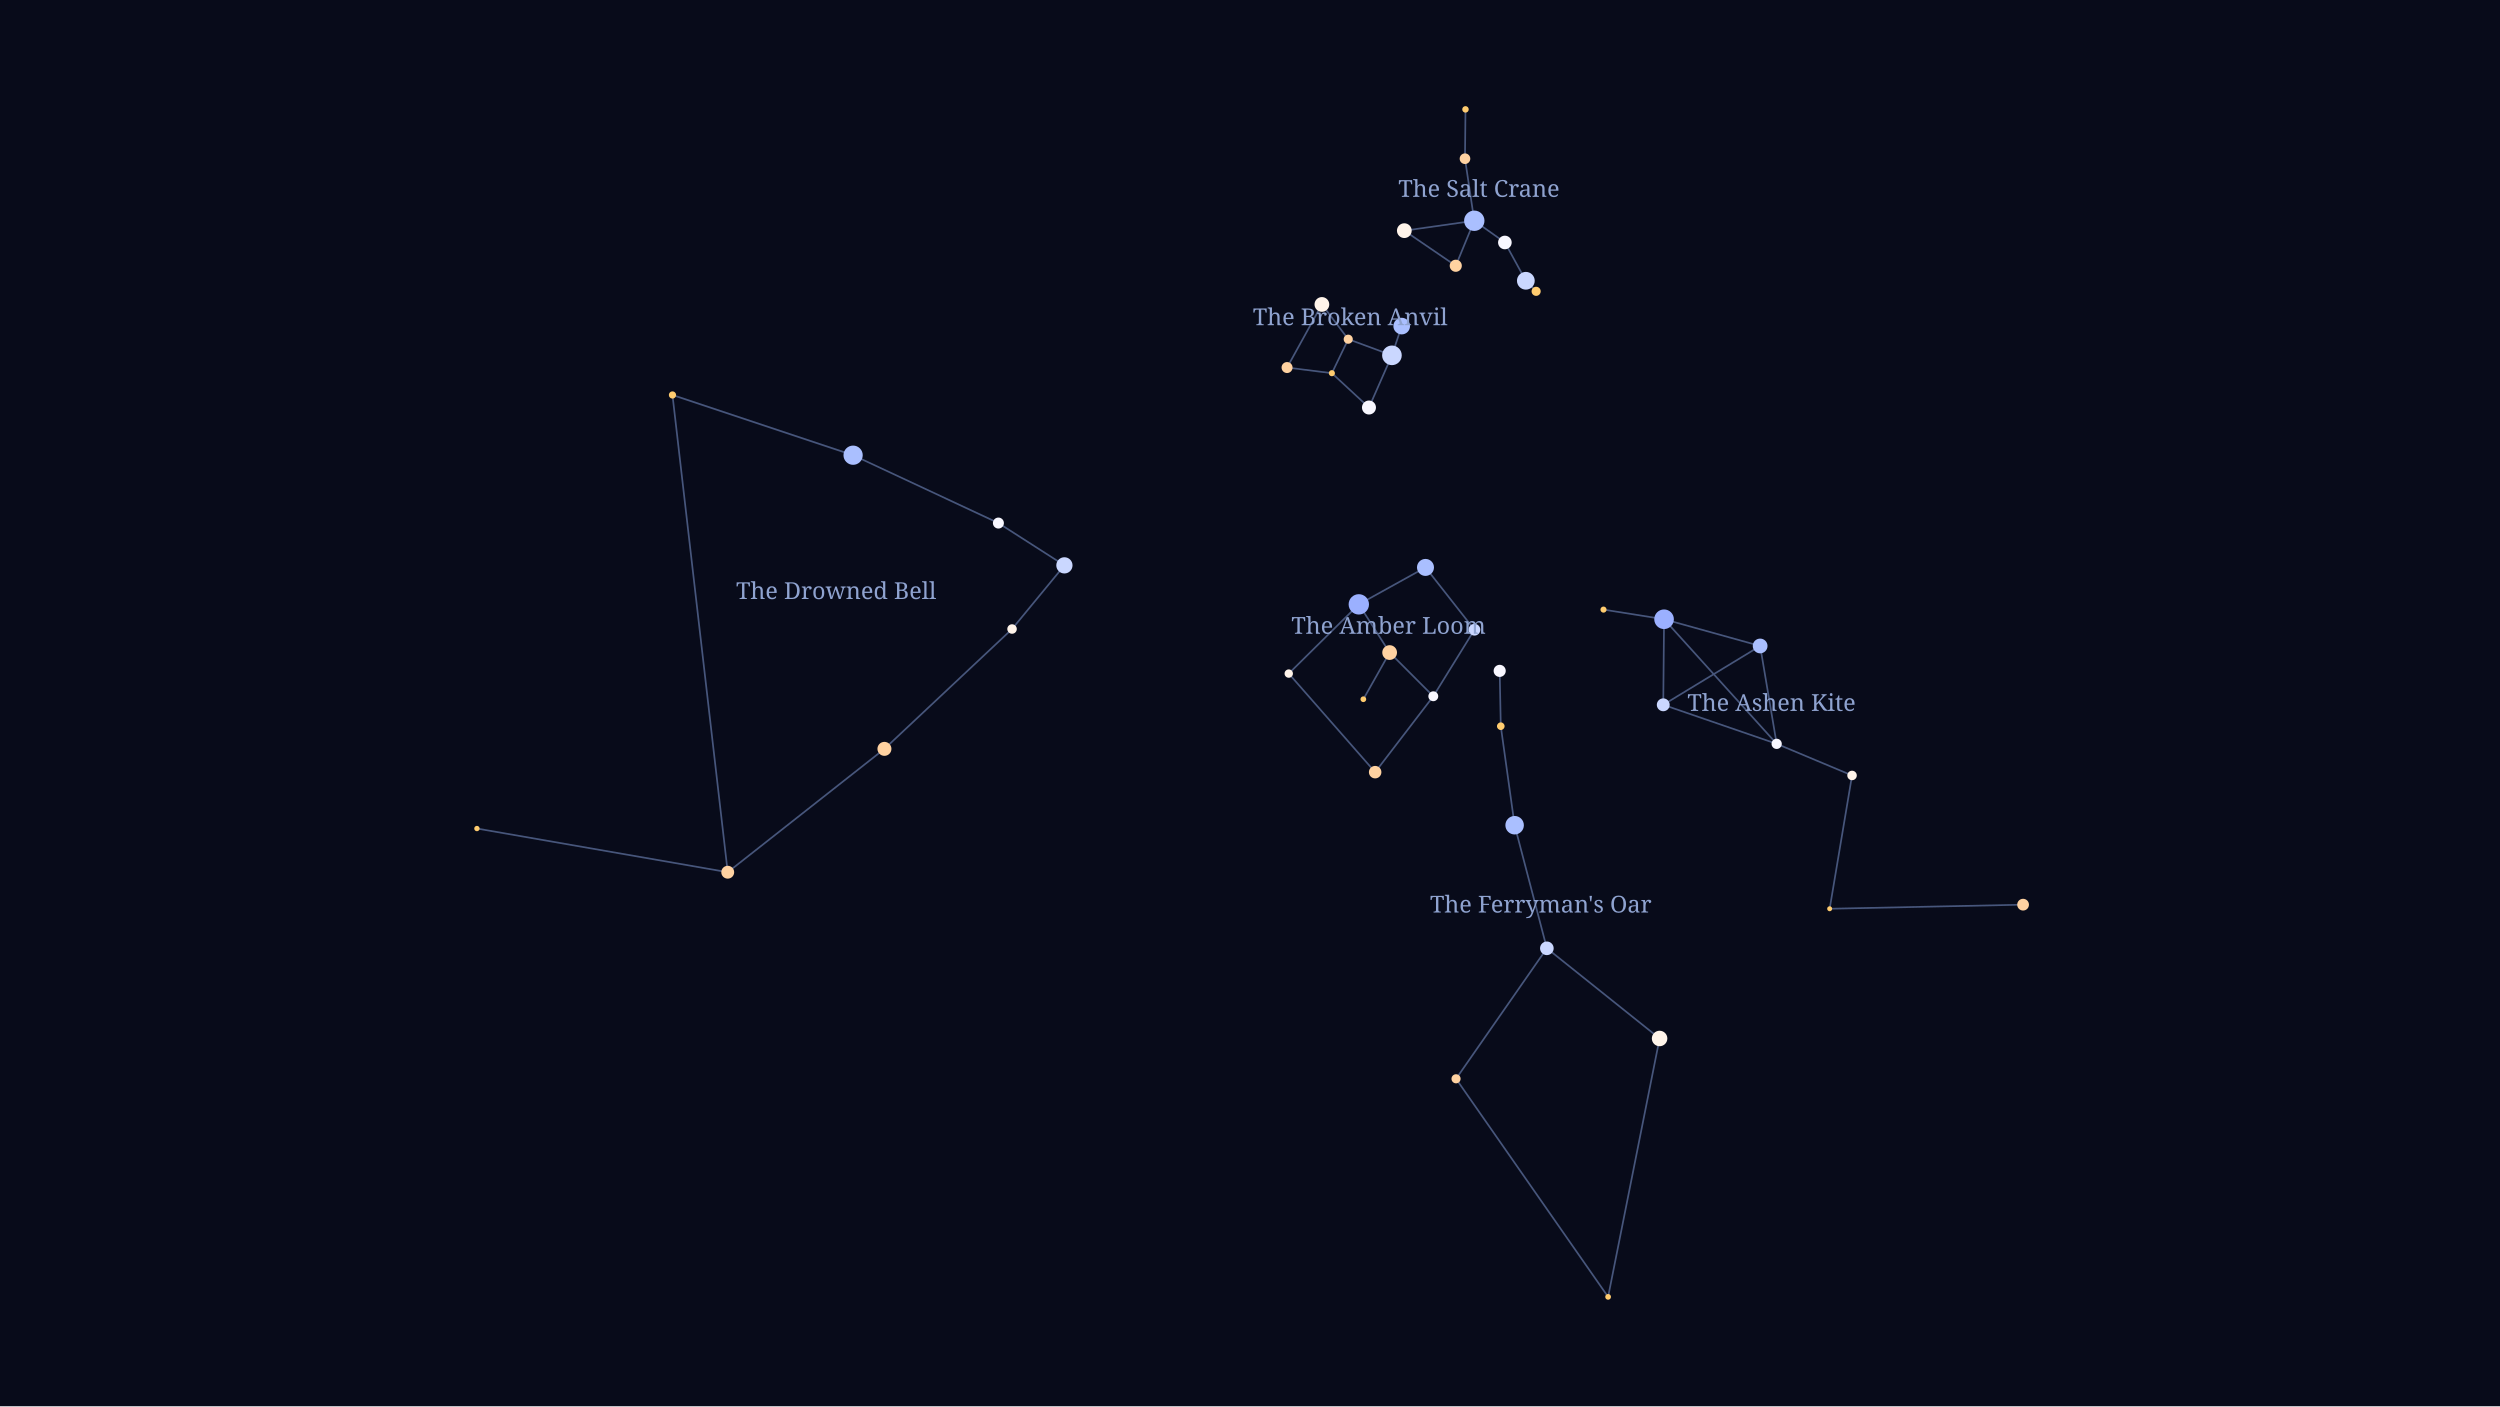
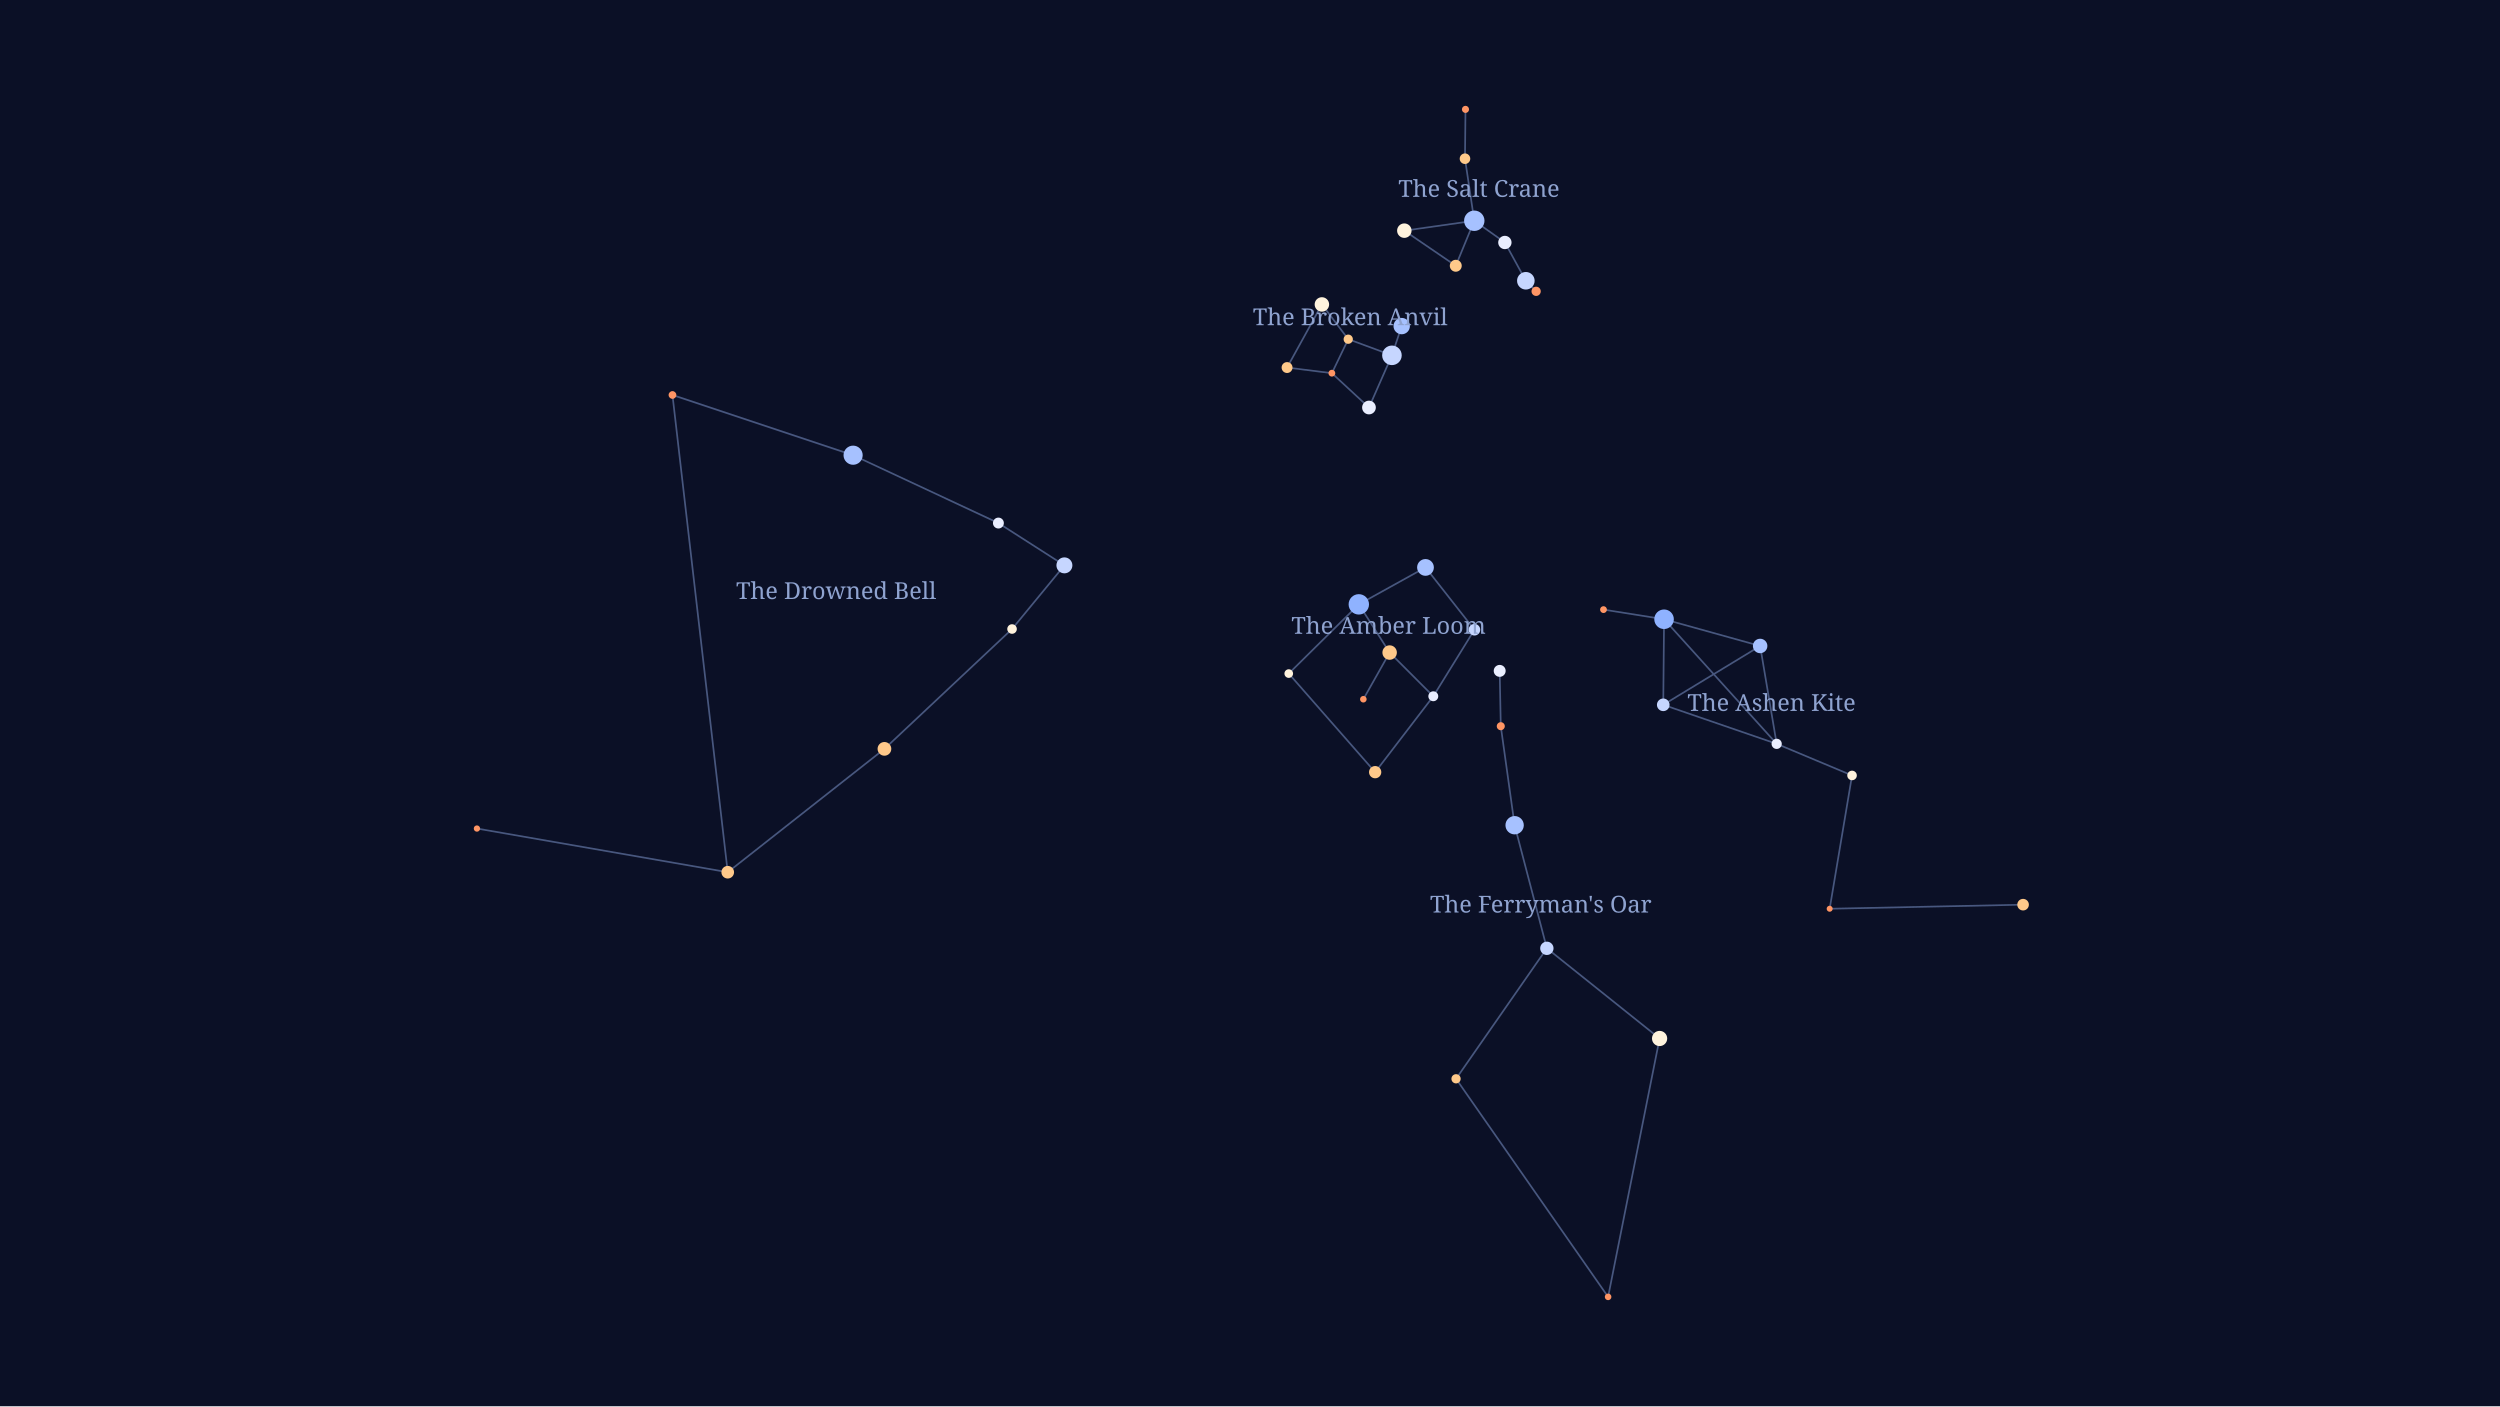
<svg xmlns="http://www.w3.org/2000/svg" width="1600" height="900" viewBox="0 0 1600 900" role="img" aria-label="A sky invented by three agents">
-   <rect width="1600" height="900" fill="#080b1a" />
+   <rect width="1600" height="900" fill="#0b1026" />
  <g stroke="#5c6f9c" stroke-width="1.1" opacity="0.75">
    <line x1="983.13" y1="186.45" x2="976.54" y2="179.69" />
    <line x1="976.54" y1="179.69" x2="963.12" y2="155.19" />
    <line x1="963.12" y1="155.19" x2="943.54" y2="141.28" />
    <line x1="943.54" y1="141.28" x2="931.69" y2="170.09" />
    <line x1="931.69" y1="170.09" x2="898.77" y2="147.62" />
    <line x1="898.77" y1="147.62" x2="943.54" y2="141.28" />
    <line x1="943.54" y1="141.28" x2="937.59" y2="101.57" />
    <line x1="937.59" y1="101.57" x2="937.91" y2="70.00" />
  </g>
-   <circle cx="983.13" cy="186.45" r="2.92" fill="#ffcc6f" />
-   <circle cx="937.91" cy="70.00" r="2.08" fill="#ffcc6f" />
-   <circle cx="976.54" cy="179.69" r="5.68" fill="#cad7ff" />
-   <circle cx="937.59" cy="101.57" r="3.40" fill="#ffd2a1" />
-   <circle cx="963.12" cy="155.19" r="4.36" fill="#f8f7ff" />
-   <circle cx="943.54" cy="141.28" r="6.52" fill="#aabfff" />
-   <circle cx="898.77" cy="147.62" r="4.72" fill="#fff4ea" />
-   <circle cx="931.69" cy="170.09" r="3.88" fill="#ffd2a1" />
+   <circle cx="983.13" cy="186.45" r="2.96" fill="#ff9564" />
+   <circle cx="937.91" cy="70.00" r="2.28" fill="#ff9564" />
+   <circle cx="976.54" cy="179.69" r="5.62" fill="#c6d6ff" />
+   <circle cx="937.59" cy="101.57" r="3.38" fill="#ffc98a" />
+   <circle cx="963.12" cy="155.19" r="4.27" fill="#eaeeff" />
+   <circle cx="943.54" cy="141.28" r="6.53" fill="#a6c1ff" />
+   <circle cx="898.77" cy="147.62" r="4.63" fill="#fff3dd" />
+   <circle cx="931.69" cy="170.09" r="3.82" fill="#ffc98a" />
  <text x="946.54" y="125.99" fill="#8fa3d0" font-size="15" font-family="Georgia, serif" text-anchor="middle">The Salt Crane</text>
  <g stroke="#5c6f9c" stroke-width="1.1" opacity="0.75">
    <line x1="897.09" y1="208.70" x2="890.84" y2="227.41" />
    <line x1="890.84" y1="227.41" x2="876.14" y2="260.81" />
    <line x1="890.84" y1="227.41" x2="862.87" y2="217.09" />
    <line x1="876.14" y1="260.81" x2="852.40" y2="238.84" />
    <line x1="862.87" y1="217.09" x2="852.40" y2="238.84" />
    <line x1="862.87" y1="217.09" x2="846.01" y2="194.84" />
    <line x1="852.40" y1="238.84" x2="823.72" y2="235.23" />
    <line x1="846.01" y1="194.84" x2="823.72" y2="235.23" />
  </g>
-   <circle cx="846.01" cy="194.84" r="4.72" fill="#fff4ea" />
-   <circle cx="823.72" cy="235.23" r="3.52" fill="#ffd2a1" />
-   <circle cx="897.09" cy="208.70" r="5.32" fill="#aabfff" />
-   <circle cx="890.84" cy="227.41" r="6.28" fill="#cad7ff" />
-   <circle cx="876.14" cy="260.81" r="4.48" fill="#f8f7ff" />
-   <circle cx="862.87" cy="217.09" r="2.92" fill="#ffd2a1" />
-   <circle cx="852.40" cy="238.84" r="1.96" fill="#ffcc6f" />
+   <circle cx="846.01" cy="194.84" r="4.63" fill="#fff3dd" />
+   <circle cx="823.72" cy="235.23" r="3.49" fill="#ffc98a" />
+   <circle cx="897.09" cy="208.70" r="5.24" fill="#a6c1ff" />
+   <circle cx="890.84" cy="227.41" r="6.26" fill="#c6d6ff" />
+   <circle cx="876.14" cy="260.81" r="4.39" fill="#eaeeff" />
+   <circle cx="862.87" cy="217.09" r="2.96" fill="#ffc98a" />
+   <circle cx="852.40" cy="238.84" r="2.19" fill="#ff9564" />
  <text x="864.15" y="208.13" fill="#8fa3d0" font-size="15" font-family="Georgia, serif" text-anchor="middle">The Broken Anvil</text>
  <g stroke="#5c6f9c" stroke-width="1.1" opacity="0.75">
    <line x1="681.22" y1="361.83" x2="638.98" y2="334.76" />
    <line x1="681.22" y1="361.83" x2="647.71" y2="402.57" />
    <line x1="638.98" y1="334.76" x2="545.99" y2="291.33" />
    <line x1="647.71" y1="402.57" x2="566.04" y2="479.27" />
    <line x1="545.99" y1="291.33" x2="430.38" y2="252.79" />
    <line x1="566.04" y1="479.27" x2="465.75" y2="558.22" />
    <line x1="430.38" y1="252.79" x2="465.75" y2="558.22" />
    <line x1="465.75" y1="558.22" x2="305.23" y2="530.27" />
  </g>
-   <circle cx="305.23" cy="530.27" r="1.72" fill="#ffcc6f" />
-   <circle cx="681.22" cy="361.83" r="5.20" fill="#cad7ff" />
-   <circle cx="566.04" cy="479.27" r="4.48" fill="#ffd2a1" />
-   <circle cx="545.99" cy="291.33" r="6.16" fill="#aabfff" />
-   <circle cx="465.75" cy="558.22" r="4.12" fill="#ffd2a1" />
-   <circle cx="430.38" cy="252.79" r="2.32" fill="#ffcc6f" />
-   <circle cx="647.71" cy="402.57" r="3.04" fill="#fff4ea" />
-   <circle cx="638.98" cy="334.76" r="3.52" fill="#f8f7ff" />
+   <circle cx="305.23" cy="530.27" r="2.02" fill="#ff9564" />
+   <circle cx="681.22" cy="361.83" r="5.11" fill="#c6d6ff" />
+   <circle cx="566.04" cy="479.27" r="4.39" fill="#ffc98a" />
+   <circle cx="545.99" cy="291.33" r="6.13" fill="#a6c1ff" />
+   <circle cx="465.75" cy="558.22" r="4.04" fill="#ffc98a" />
+   <circle cx="430.38" cy="252.79" r="2.47" fill="#ff9564" />
+   <circle cx="647.71" cy="402.57" r="3.06" fill="#fff3dd" />
+   <circle cx="638.98" cy="334.76" r="3.49" fill="#eaeeff" />
  <text x="535.16" y="383.38" fill="#8fa3d0" font-size="15" font-family="Georgia, serif" text-anchor="middle">The Drowned Bell</text>
  <g stroke="#5c6f9c" stroke-width="1.1" opacity="0.75">
    <line x1="912.31" y1="363.15" x2="943.64" y2="403.03" />
    <line x1="912.31" y1="363.15" x2="869.64" y2="386.79" />
    <line x1="869.64" y1="386.79" x2="824.80" y2="431.09" />
    <line x1="943.64" y1="403.03" x2="917.31" y2="445.61" />
    <line x1="917.31" y1="445.61" x2="880.10" y2="494.18" />
    <line x1="869.64" y1="386.79" x2="889.37" y2="417.64" />
    <line x1="889.37" y1="417.64" x2="917.31" y2="445.61" />
    <line x1="889.37" y1="417.64" x2="872.54" y2="447.51" />
    <line x1="824.80" y1="431.09" x2="880.10" y2="494.18" />
  </g>
-   <circle cx="869.64" cy="386.79" r="6.52" fill="#9bb0ff" />
-   <circle cx="912.31" cy="363.15" r="5.44" fill="#aabfff" />
-   <circle cx="880.10" cy="494.18" r="4.00" fill="#ffd2a1" />
-   <circle cx="824.80" cy="431.09" r="2.68" fill="#fff4ea" />
-   <circle cx="917.31" cy="445.61" r="3.16" fill="#f8f7ff" />
-   <circle cx="943.64" cy="403.03" r="3.76" fill="#cad7ff" />
-   <circle cx="889.37" cy="417.64" r="4.72" fill="#ffd2a1" />
-   <circle cx="872.54" cy="447.51" r="1.84" fill="#ffcc6f" />
+   <circle cx="869.64" cy="386.79" r="6.53" fill="#8fb2ff" />
+   <circle cx="912.31" cy="363.15" r="5.36" fill="#a6c1ff" />
+   <circle cx="880.10" cy="494.18" r="3.93" fill="#ffc98a" />
+   <circle cx="824.80" cy="431.09" r="2.76" fill="#fff3dd" />
+   <circle cx="917.31" cy="445.61" r="3.17" fill="#eaeeff" />
+   <circle cx="943.64" cy="403.03" r="3.71" fill="#c6d6ff" />
+   <circle cx="889.37" cy="417.64" r="4.63" fill="#ffc98a" />
+   <circle cx="872.54" cy="447.51" r="2.11" fill="#ff9564" />
  <text x="888.71" y="405.63" fill="#8fa3d0" font-size="15" font-family="Georgia, serif" text-anchor="middle">The Amber Loom</text>
  <g stroke="#5c6f9c" stroke-width="1.1" opacity="0.75">
    <line x1="959.80" y1="429.36" x2="960.50" y2="464.77" />
    <line x1="960.50" y1="464.77" x2="969.36" y2="528.14" />
    <line x1="969.36" y1="528.14" x2="989.99" y2="606.92" />
    <line x1="989.99" y1="606.92" x2="931.87" y2="690.43" />
    <line x1="989.99" y1="606.92" x2="1062.14" y2="664.63" />
    <line x1="931.87" y1="690.43" x2="1029.19" y2="830.00" />
    <line x1="1062.14" y1="664.63" x2="1029.19" y2="830.00" />
  </g>
-   <circle cx="1062.14" cy="664.63" r="4.96" fill="#fff4ea" />
-   <circle cx="931.87" cy="690.43" r="2.92" fill="#ffd2a1" />
-   <circle cx="960.50" cy="464.77" r="2.44" fill="#ffcc6f" />
-   <circle cx="959.80" cy="429.36" r="3.88" fill="#f8f7ff" />
-   <circle cx="969.36" cy="528.14" r="5.92" fill="#aabfff" />
-   <circle cx="989.99" cy="606.92" r="4.36" fill="#cad7ff" />
-   <circle cx="1029.19" cy="830.00" r="1.84" fill="#ffcc6f" />
+   <circle cx="1062.14" cy="664.63" r="4.87" fill="#fff3dd" />
+   <circle cx="931.87" cy="690.43" r="2.96" fill="#ffc98a" />
+   <circle cx="960.50" cy="464.77" r="2.57" fill="#ff9564" />
+   <circle cx="959.80" cy="429.36" r="3.82" fill="#eaeeff" />
+   <circle cx="969.36" cy="528.14" r="5.87" fill="#a6c1ff" />
+   <circle cx="989.99" cy="606.92" r="4.27" fill="#c6d6ff" />
+   <circle cx="1029.19" cy="830.00" r="2.11" fill="#ff9564" />
  <text x="986.12" y="584.04" fill="#8fa3d0" font-size="15" font-family="Georgia, serif" text-anchor="middle">The Ferryman's Oar</text>
  <g stroke="#5c6f9c" stroke-width="1.1" opacity="0.75">
    <line x1="1065.00" y1="396.32" x2="1064.48" y2="451.08" />
    <line x1="1064.48" y1="451.08" x2="1137.07" y2="476.06" />
    <line x1="1137.07" y1="476.06" x2="1126.49" y2="413.42" />
    <line x1="1126.49" y1="413.42" x2="1065.00" y2="396.32" />
    <line x1="1065.00" y1="396.32" x2="1137.07" y2="476.06" />
    <line x1="1064.48" y1="451.08" x2="1126.49" y2="413.42" />
    <line x1="1137.07" y1="476.06" x2="1185.31" y2="496.29" />
    <line x1="1185.31" y1="496.29" x2="1170.99" y2="581.60" />
    <line x1="1170.99" y1="581.60" x2="1294.77" y2="578.99" />
    <line x1="1065.00" y1="396.32" x2="1026.24" y2="390.15" />
  </g>
-   <circle cx="1126.49" cy="413.42" r="4.72" fill="#aabfff" />
-   <circle cx="1137.07" cy="476.06" r="3.28" fill="#f8f7ff" />
-   <circle cx="1185.31" cy="496.29" r="3.04" fill="#fff4ea" />
-   <circle cx="1170.99" cy="581.60" r="1.60" fill="#ffcc6f" />
-   <circle cx="1294.77" cy="578.99" r="3.76" fill="#ffd2a1" />
-   <circle cx="1065.00" cy="396.32" r="6.28" fill="#9bb0ff" />
-   <circle cx="1026.24" cy="390.15" r="1.96" fill="#ffcc6f" />
-   <circle cx="1064.48" cy="451.08" r="4.12" fill="#cad7ff" />
+   <circle cx="1126.49" cy="413.42" r="4.63" fill="#a6c1ff" />
+   <circle cx="1137.07" cy="476.06" r="3.27" fill="#eaeeff" />
+   <circle cx="1185.31" cy="496.29" r="3.06" fill="#fff3dd" />
+   <circle cx="1170.99" cy="581.60" r="1.93" fill="#ff9564" />
+   <circle cx="1294.77" cy="578.99" r="3.71" fill="#ffc98a" />
+   <circle cx="1065.00" cy="396.32" r="6.26" fill="#8fb2ff" />
+   <circle cx="1026.24" cy="390.15" r="2.19" fill="#ff9564" />
+   <circle cx="1064.48" cy="451.08" r="4.04" fill="#c6d6ff" />
  <text x="1133.79" y="454.99" fill="#8fa3d0" font-size="15" font-family="Georgia, serif" text-anchor="middle">The Ashen Kite</text>
</svg>
